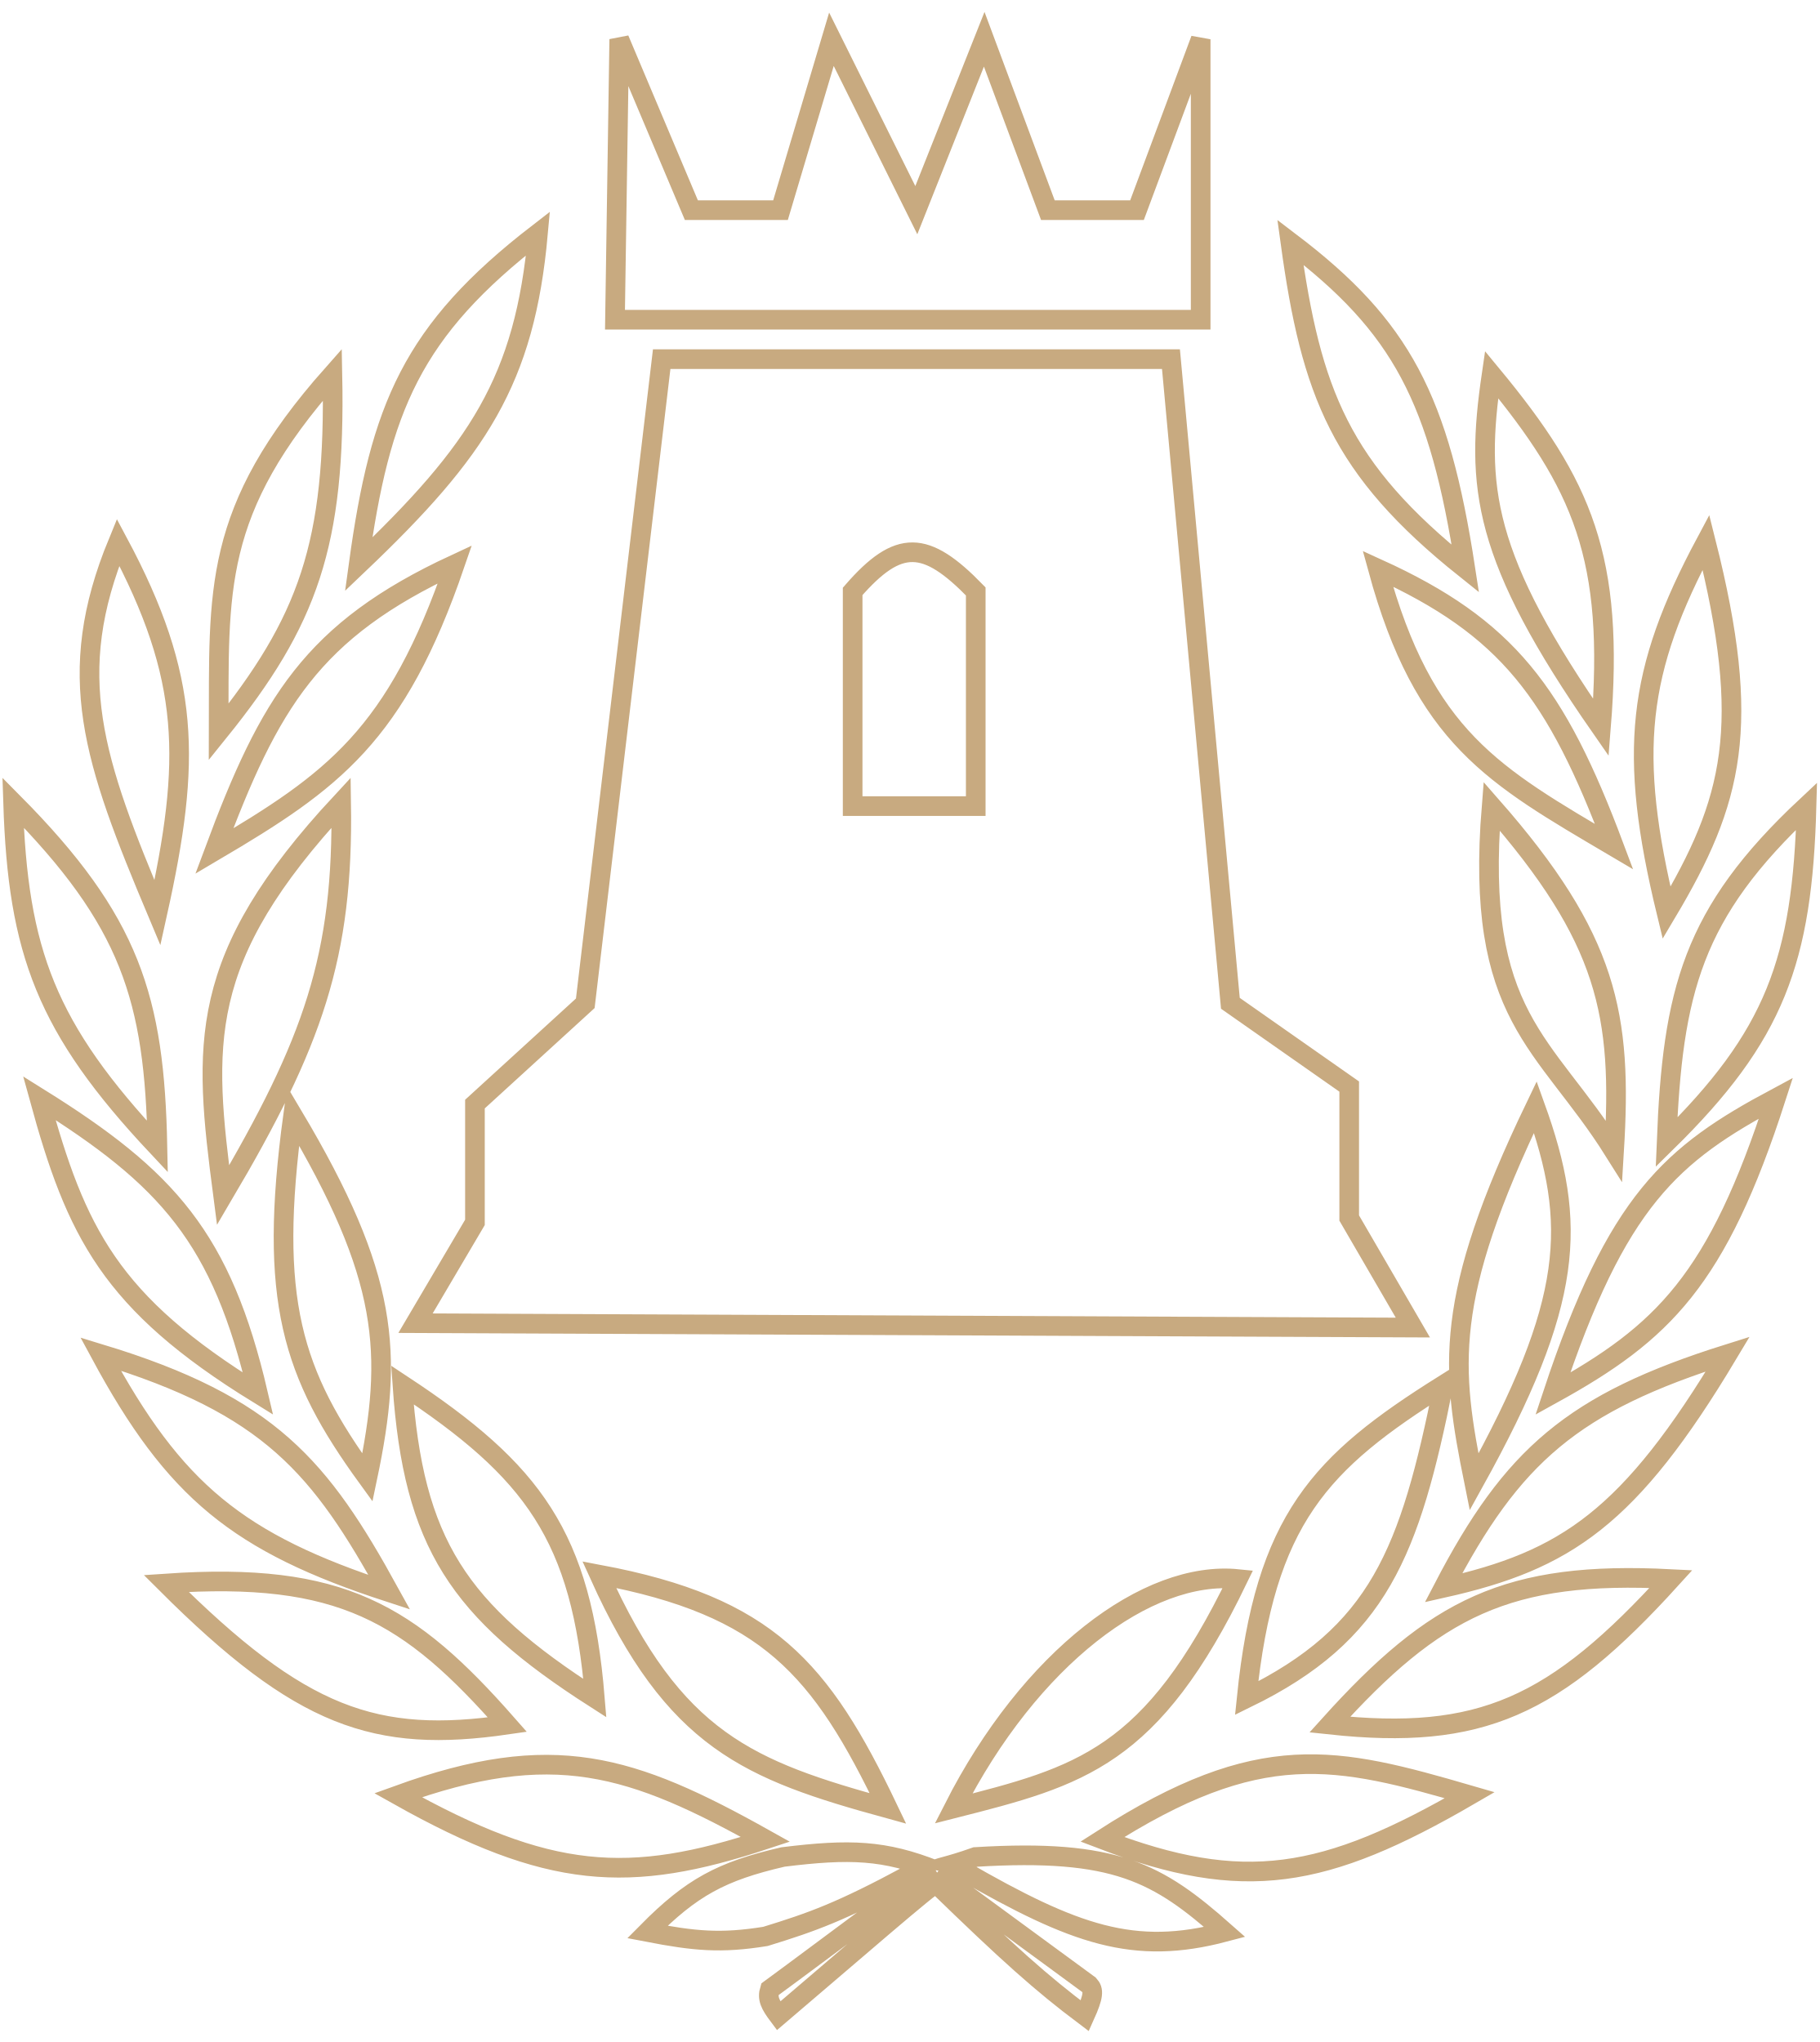
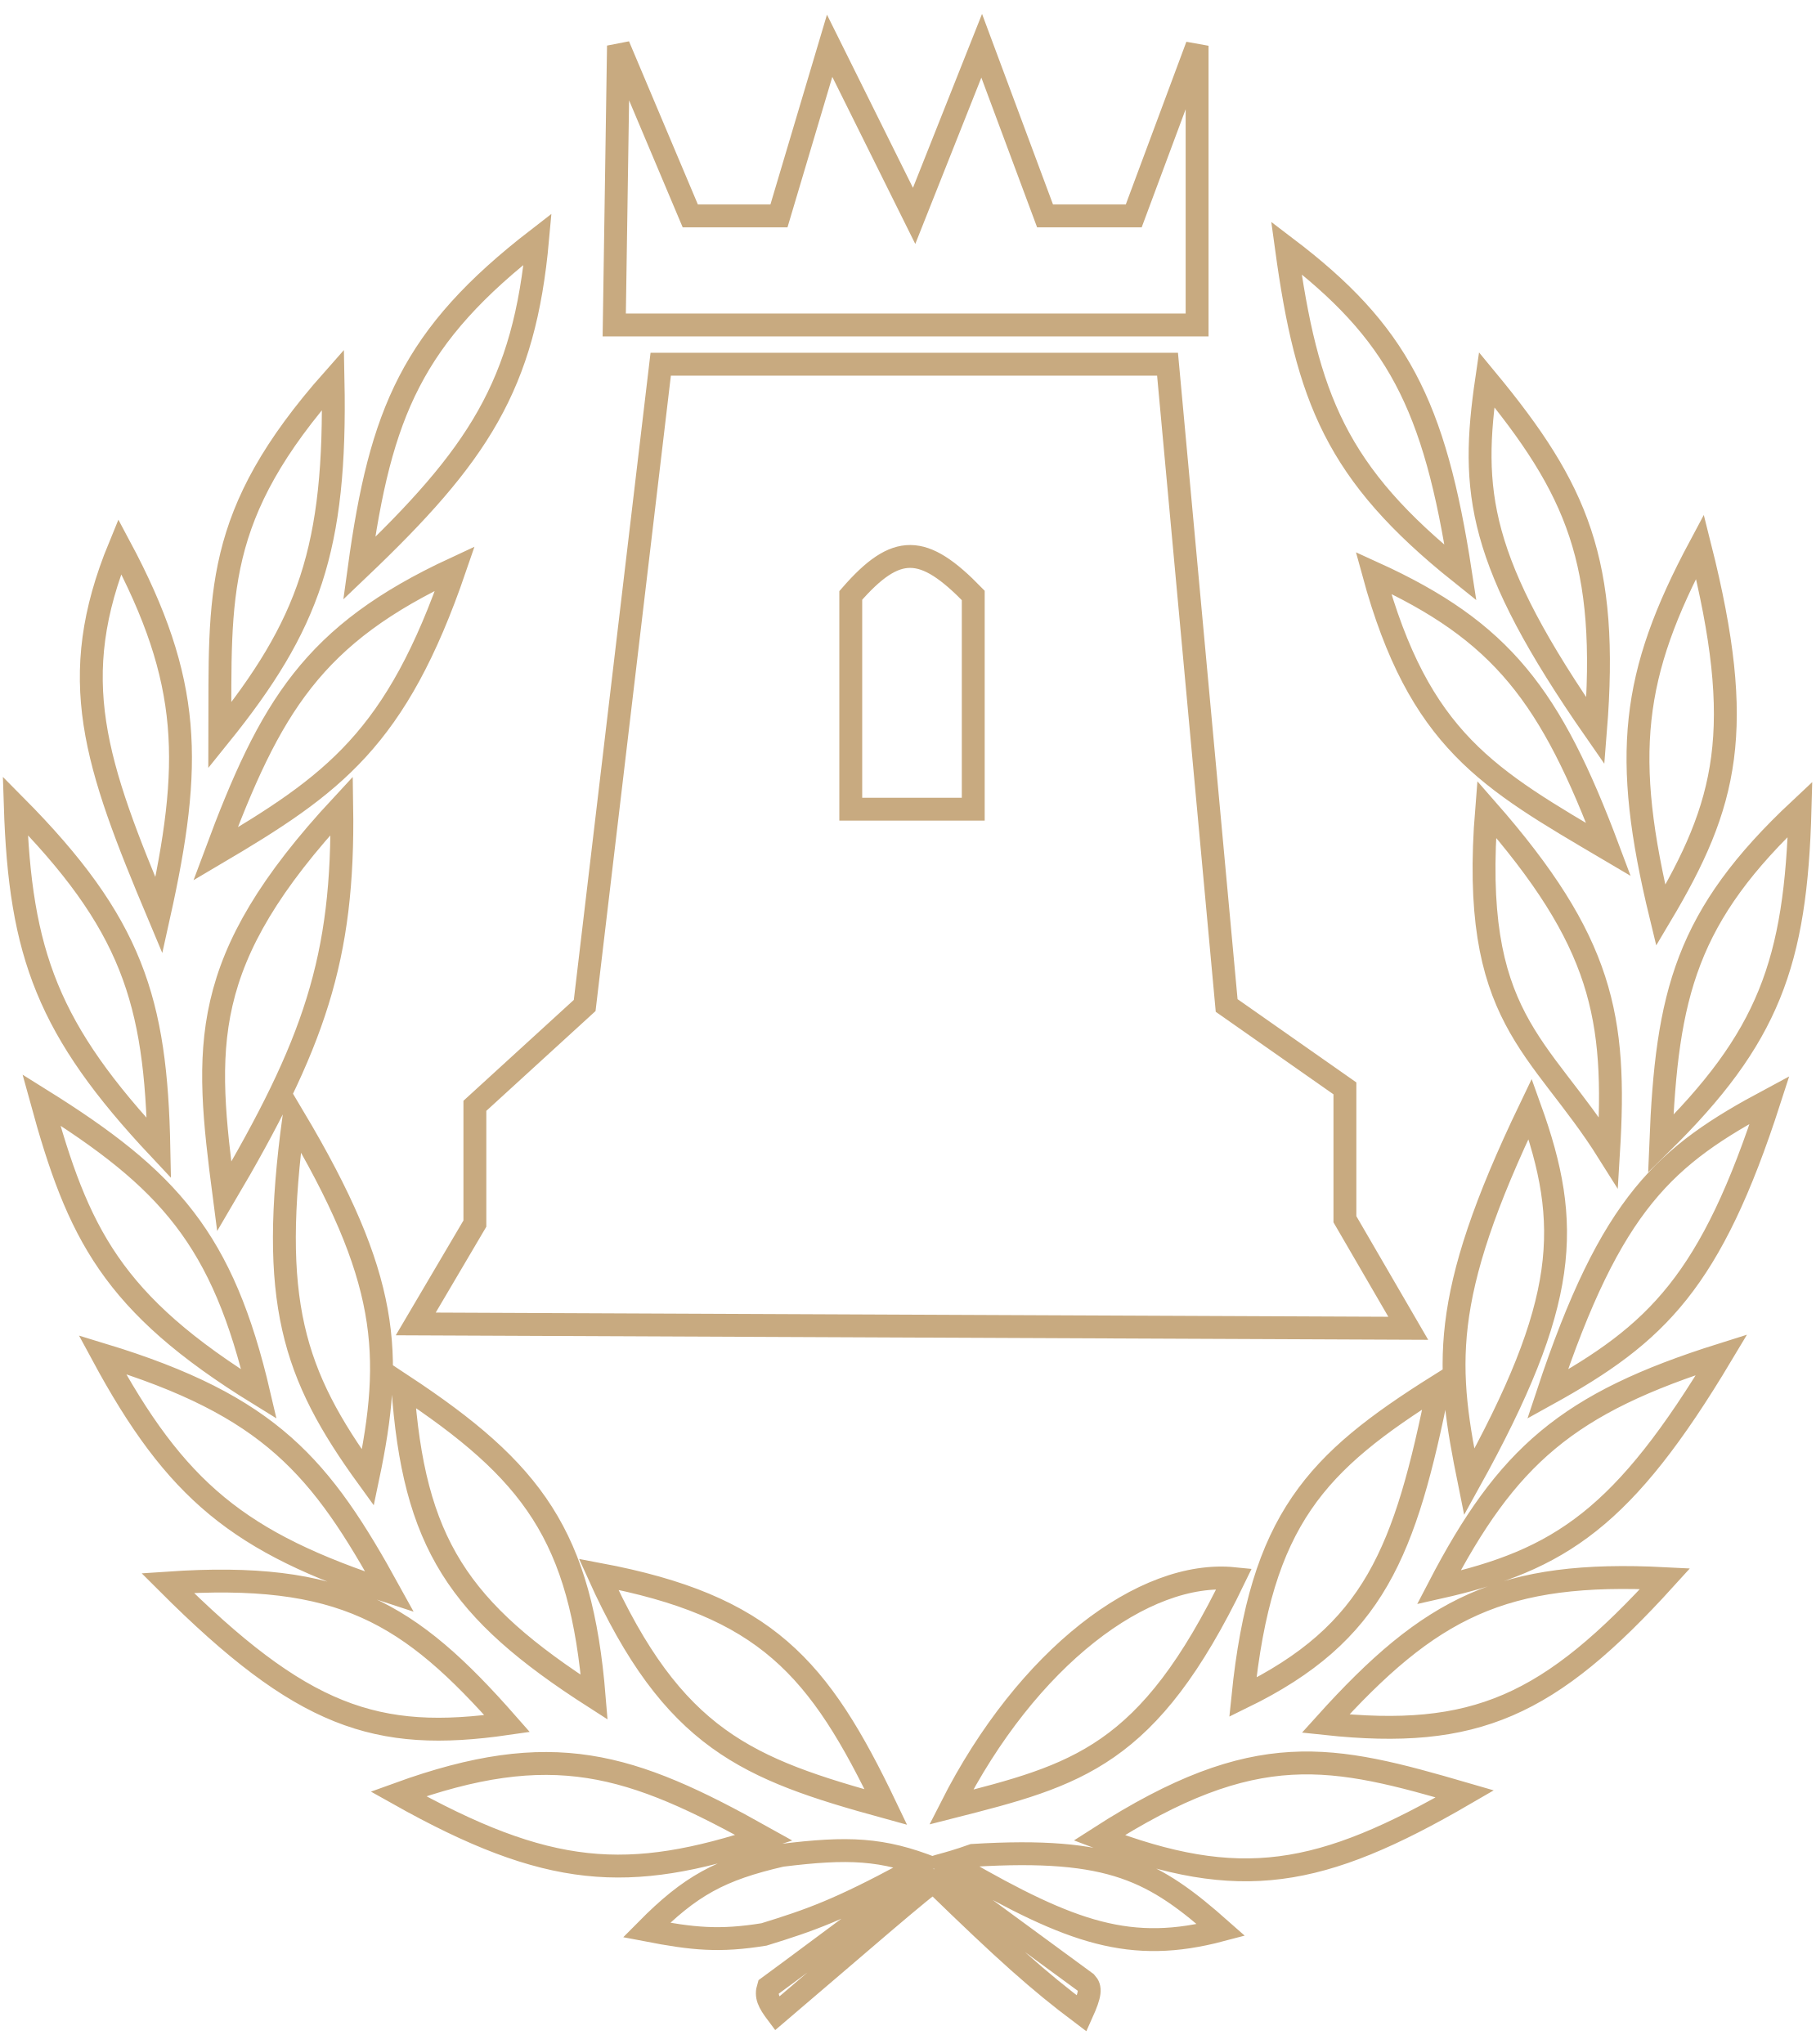
- <svg xmlns="http://www.w3.org/2000/svg" width="139" height="156" viewBox="0 0 139 156" fill="none">
-   <path id="logo" d="M71.471 142.877C71.497 142.695 72.325 142.647 74.512 141.866C85.225 141.214 88.45 143.077 93.558 147.596C86.622 149.433 82.091 147.815 73.51 142.877C72.551 143.164 72.228 143.314 72.173 143.551L83.2 151.641C83.562 152.035 83.548 152.487 82.866 154C79.541 151.501 77.032 149.259 71.505 143.888C71.119 143.969 65.266 149.071 59.476 154C58.82 153.126 58.593 152.666 58.807 151.978C63.63 148.441 67.675 145.3 70.63 143.401M71.471 142.877C67.553 141.329 64.931 141.232 59.81 141.866C55.1 142.955 52.821 144.19 49.451 147.596C53.068 148.293 55.063 148.482 58.473 147.933C62.063 146.826 64.212 146.065 69.5 143.214C69.798 143.122 70.069 143.19 70.63 143.401M71.471 142.877C71.202 143.039 70.921 143.214 70.63 143.401M107.927 101.42L31.741 101.085L36.28 93.385V84.347L44.709 76.647L50.545 27.438H89.448L93.987 76.647L103.064 83.008V93.051L107.927 101.42ZM65.133 45.18V61.583H74.535V45.18C70.71 41.246 68.647 41.14 65.133 45.18ZM91.717 24.425H46.978L47.303 3L52.814 16.056H59.622L63.512 3L69.996 16.056L75.183 3L80.046 16.056H86.854L91.717 3V24.425ZM98.571 18.505C100.149 30.019 102.386 35.816 111.937 43.446C109.947 30.478 107.078 24.964 98.571 18.505ZM113.941 28.616C112.685 37.196 113.219 42.541 122.295 55.58C123.339 42.62 120.916 37.051 113.941 28.616ZM130.315 41.424C125.046 51.28 124.328 57.463 127.307 69.737C132.404 61.179 133.862 55.49 130.315 41.424ZM123.298 64.681C114.078 59.242 108.776 56.367 105.254 43.446C115.131 47.942 118.872 52.872 123.298 64.681ZM123.298 87.938C118.032 79.552 112.629 77.75 113.941 61.583C122.861 71.748 123.932 77.542 123.298 87.938ZM127.307 87.263C127.766 75.75 129.239 69.78 138 61.583C137.683 73.39 135.589 79.127 127.307 87.263ZM135.661 83.893C127.678 88.166 123.527 91.675 118.62 106.475C127.044 101.818 131.171 97.805 135.661 83.893ZM112.605 113.217C110.833 104.45 110.21 99.285 117.283 84.567C120.494 93.488 120.262 99.404 112.605 113.217ZM110.266 121.306C115.516 111.207 120.139 107.167 131.985 103.442C124.487 115.975 119.611 119.206 110.266 121.306ZM110.266 105.801C107.697 118.587 105.335 124.796 95.229 129.732C96.624 116.039 100.854 111.71 110.266 105.801ZM101.578 131.754C109.633 122.824 115.154 119.988 127.641 120.632C118.759 130.414 113.085 132.989 101.578 131.754ZM112.271 137.147C102.055 134.178 96.287 132.751 84.202 140.518C94.997 144.649 101.152 143.608 112.271 137.147ZM72.841 138.158C82.532 135.695 87.963 134.308 94.561 120.632C87.653 119.93 78.685 126.646 72.841 138.158ZM67.829 138.158C57.188 135.233 51.516 133.007 45.776 120.295C58.636 122.713 62.705 127.439 67.829 138.158ZM58.473 140.518C48.202 134.767 42.238 132.86 30.405 137.147C41.935 143.62 48.038 143.972 58.473 140.518ZM45.441 129.732C44.427 117.331 40.735 112.397 30.739 105.801C31.577 117.935 35.017 123.048 45.441 129.732ZM38.758 131.754C31.257 123.221 26.05 120.054 12.695 120.969C22.995 131.256 28.693 133.214 38.758 131.754ZM29.737 121.643C18.169 117.872 13.331 113.909 7.683 103.442C20.63 107.38 24.476 112.084 29.737 121.643ZM28.066 112.879C30.072 103.34 29.709 97.551 22.385 85.241C20.479 99.351 22.303 104.936 28.066 112.879ZM19.712 106.475C8.402 99.505 5.816 94.146 3.005 83.893C12.806 90.01 16.933 94.568 19.712 106.475ZM17.039 91.308C15.533 79.748 14.958 73.258 26.061 61.31C26.245 73.061 23.93 79.626 17.039 91.308ZM12.027 87.6C3.519 78.54 1.363 72.71 1 61.31C9.979 70.361 11.801 76.272 12.027 87.6ZM12.027 69.737C14.61 58.102 14.575 51.807 9.02 41.424C4.839 51.572 7.111 58.045 12.027 69.737ZM16.371 65.018C25.447 59.666 30.26 56.2 34.749 43.109C23.844 48.17 20.585 53.684 16.371 65.018ZM16.705 55.917C23.543 47.443 25.652 41.597 25.393 28.616C16.146 39.05 16.74 45.125 16.705 55.917ZM27.398 43.109C36.511 34.429 40.086 29.076 41.098 17.83C31.455 25.278 29.04 31.143 27.398 43.109Z" stroke="#C8AA80" stroke-width="1.5" />
+ <svg xmlns="http://www.w3.org/2000/svg" width="119" height="134" viewBox="0 0 119 134" fill="none">
+   <path id="logo" d="M61.183 122.498C61.205 122.342 61.913 122.301 63.781 121.634C72.929 121.076 75.683 122.669 80.046 126.529C74.123 128.098 70.253 126.716 62.924 122.498C62.106 122.743 61.83 122.871 61.783 123.074L71.2 129.984C71.509 130.321 71.498 130.708 70.915 132C68.075 129.865 65.932 127.95 61.212 123.362C60.883 123.431 55.884 127.79 50.939 132C50.379 131.253 50.185 130.86 50.368 130.272C54.487 127.251 57.941 124.568 60.465 122.945M61.183 122.498C57.837 121.175 55.598 121.092 51.224 121.634C47.202 122.564 45.256 123.62 42.378 126.529C45.467 127.125 47.17 127.286 50.083 126.817C53.149 125.871 54.984 125.221 59.5 122.786C59.755 122.707 59.986 122.765 60.465 122.945M61.183 122.498C60.953 122.636 60.714 122.786 60.465 122.945M92.317 87.08L27.254 86.794L31.13 80.217V72.495L38.328 65.917L43.312 23.877H76.536L80.412 65.917L88.164 71.351V79.931L92.317 87.08ZM55.771 39.034V53.048H63.8V39.034C60.533 35.674 58.772 35.583 55.771 39.034ZM78.474 21.303H40.266L40.543 3L45.25 14.153H51.064L54.386 3L59.924 14.153L64.354 3L68.507 14.153H74.321L78.474 3V21.303ZM84.327 16.245C85.675 26.083 87.585 31.035 95.742 37.554C94.043 26.475 91.592 21.764 84.327 16.245ZM97.454 24.884C96.381 32.214 96.837 36.78 104.588 47.92C105.479 36.848 103.41 32.09 97.454 24.884ZM111.437 35.826C106.937 44.246 106.324 49.528 108.868 60.013C113.221 52.703 114.466 47.842 111.437 35.826ZM105.444 55.694C97.57 51.048 93.042 48.591 90.034 37.554C98.47 41.394 101.665 45.606 105.444 55.694ZM105.444 75.562C100.947 68.399 96.333 66.859 97.454 53.048C105.071 61.732 105.986 66.682 105.444 75.562ZM108.868 74.987C109.26 65.15 110.518 60.051 118 53.048C117.729 63.135 115.941 68.035 108.868 74.987ZM116.002 72.107C109.185 75.757 105.64 78.756 101.449 91.4C108.643 87.421 112.168 83.993 116.002 72.107ZM96.312 97.159C94.799 89.669 94.267 85.257 100.307 72.683C103.049 80.304 102.851 85.358 96.312 97.159ZM94.315 104.069C98.798 95.442 102.747 91.99 112.863 88.808C106.459 99.515 102.295 102.275 94.315 104.069ZM94.315 90.824C92.121 101.747 90.104 107.051 81.473 111.268C82.664 99.57 86.277 95.872 94.315 90.824ZM86.895 112.996C93.774 105.366 98.49 102.944 109.154 103.493C101.568 111.85 96.722 114.05 86.895 112.996ZM96.027 117.603C87.303 115.066 82.376 113.847 72.056 120.482C81.275 124.012 86.531 123.122 96.027 117.603ZM62.354 118.467C70.629 116.362 75.268 115.177 80.902 103.493C75.003 102.894 67.344 108.632 62.354 118.467ZM58.073 118.467C48.985 115.968 44.141 114.066 39.239 103.205C50.222 105.271 53.697 109.309 58.073 118.467ZM50.083 120.482C41.311 115.569 36.218 113.94 26.112 117.603C35.959 123.132 41.171 123.433 50.083 120.482ZM38.954 111.268C38.087 100.674 34.934 96.459 26.398 90.824C27.113 101.189 30.051 105.558 38.954 111.268ZM33.246 112.996C26.84 105.705 22.393 103 10.988 103.781C19.784 112.57 24.65 114.243 33.246 112.996ZM25.541 104.357C15.663 101.136 11.531 97.75 6.707 88.808C17.764 92.172 21.049 96.191 25.541 104.357ZM24.115 96.871C25.828 88.721 25.518 83.775 19.263 73.259C17.635 85.313 19.193 90.084 24.115 96.871ZM16.98 91.4C7.321 85.445 5.113 80.867 2.712 72.107C11.082 77.333 14.607 81.227 16.98 91.4ZM14.698 78.442C13.411 68.566 12.921 63.022 22.402 52.815C22.56 62.853 20.583 68.462 14.698 78.442ZM10.417 75.275C3.151 67.534 1.31 62.554 1 52.815C8.668 60.547 10.224 65.596 10.417 75.275ZM10.417 60.013C12.623 50.074 12.593 44.696 7.849 35.826C4.279 44.495 6.219 50.025 10.417 60.013ZM14.127 55.982C21.878 51.41 25.989 48.449 29.822 37.266C20.509 41.589 17.726 46.3 14.127 55.982ZM14.412 48.208C20.252 40.968 22.053 35.974 21.832 24.884C13.935 33.798 14.442 38.988 14.412 48.208ZM23.544 37.266C31.327 29.85 34.38 25.277 35.244 15.67C27.009 22.032 24.947 27.043 23.544 37.266Z" stroke="#C8AA80" stroke-width="1.5" />
</svg>
